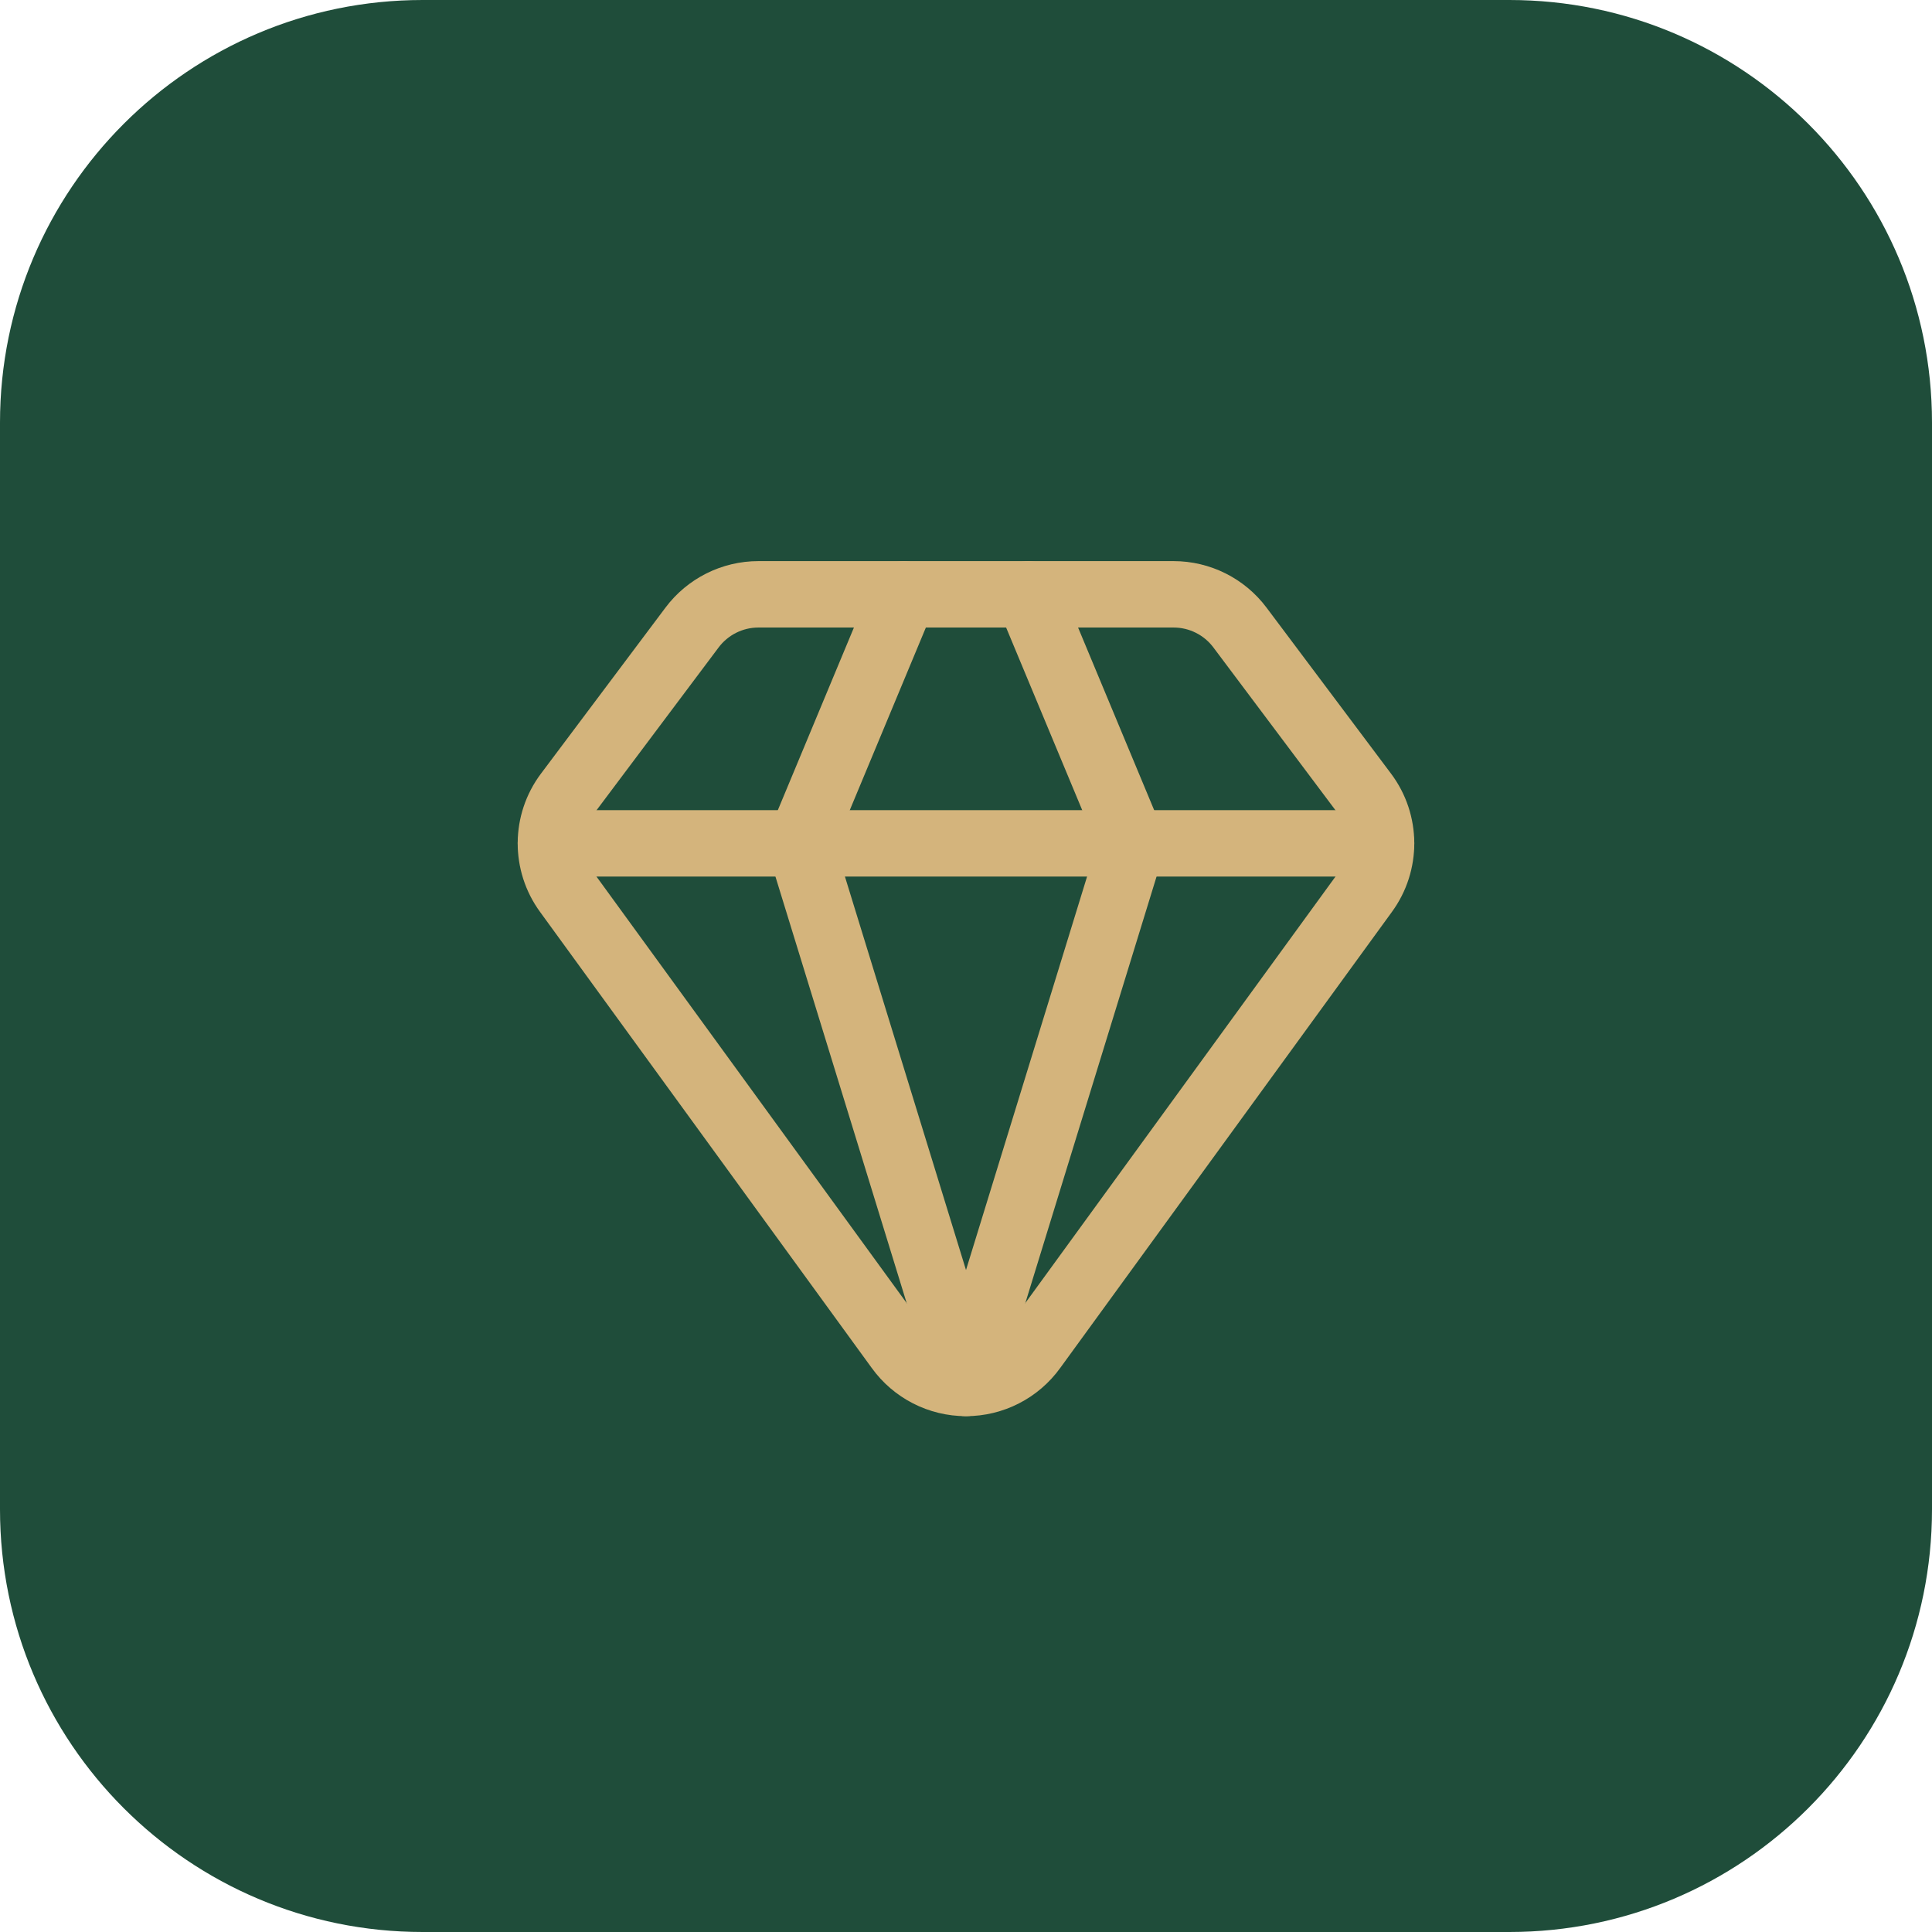
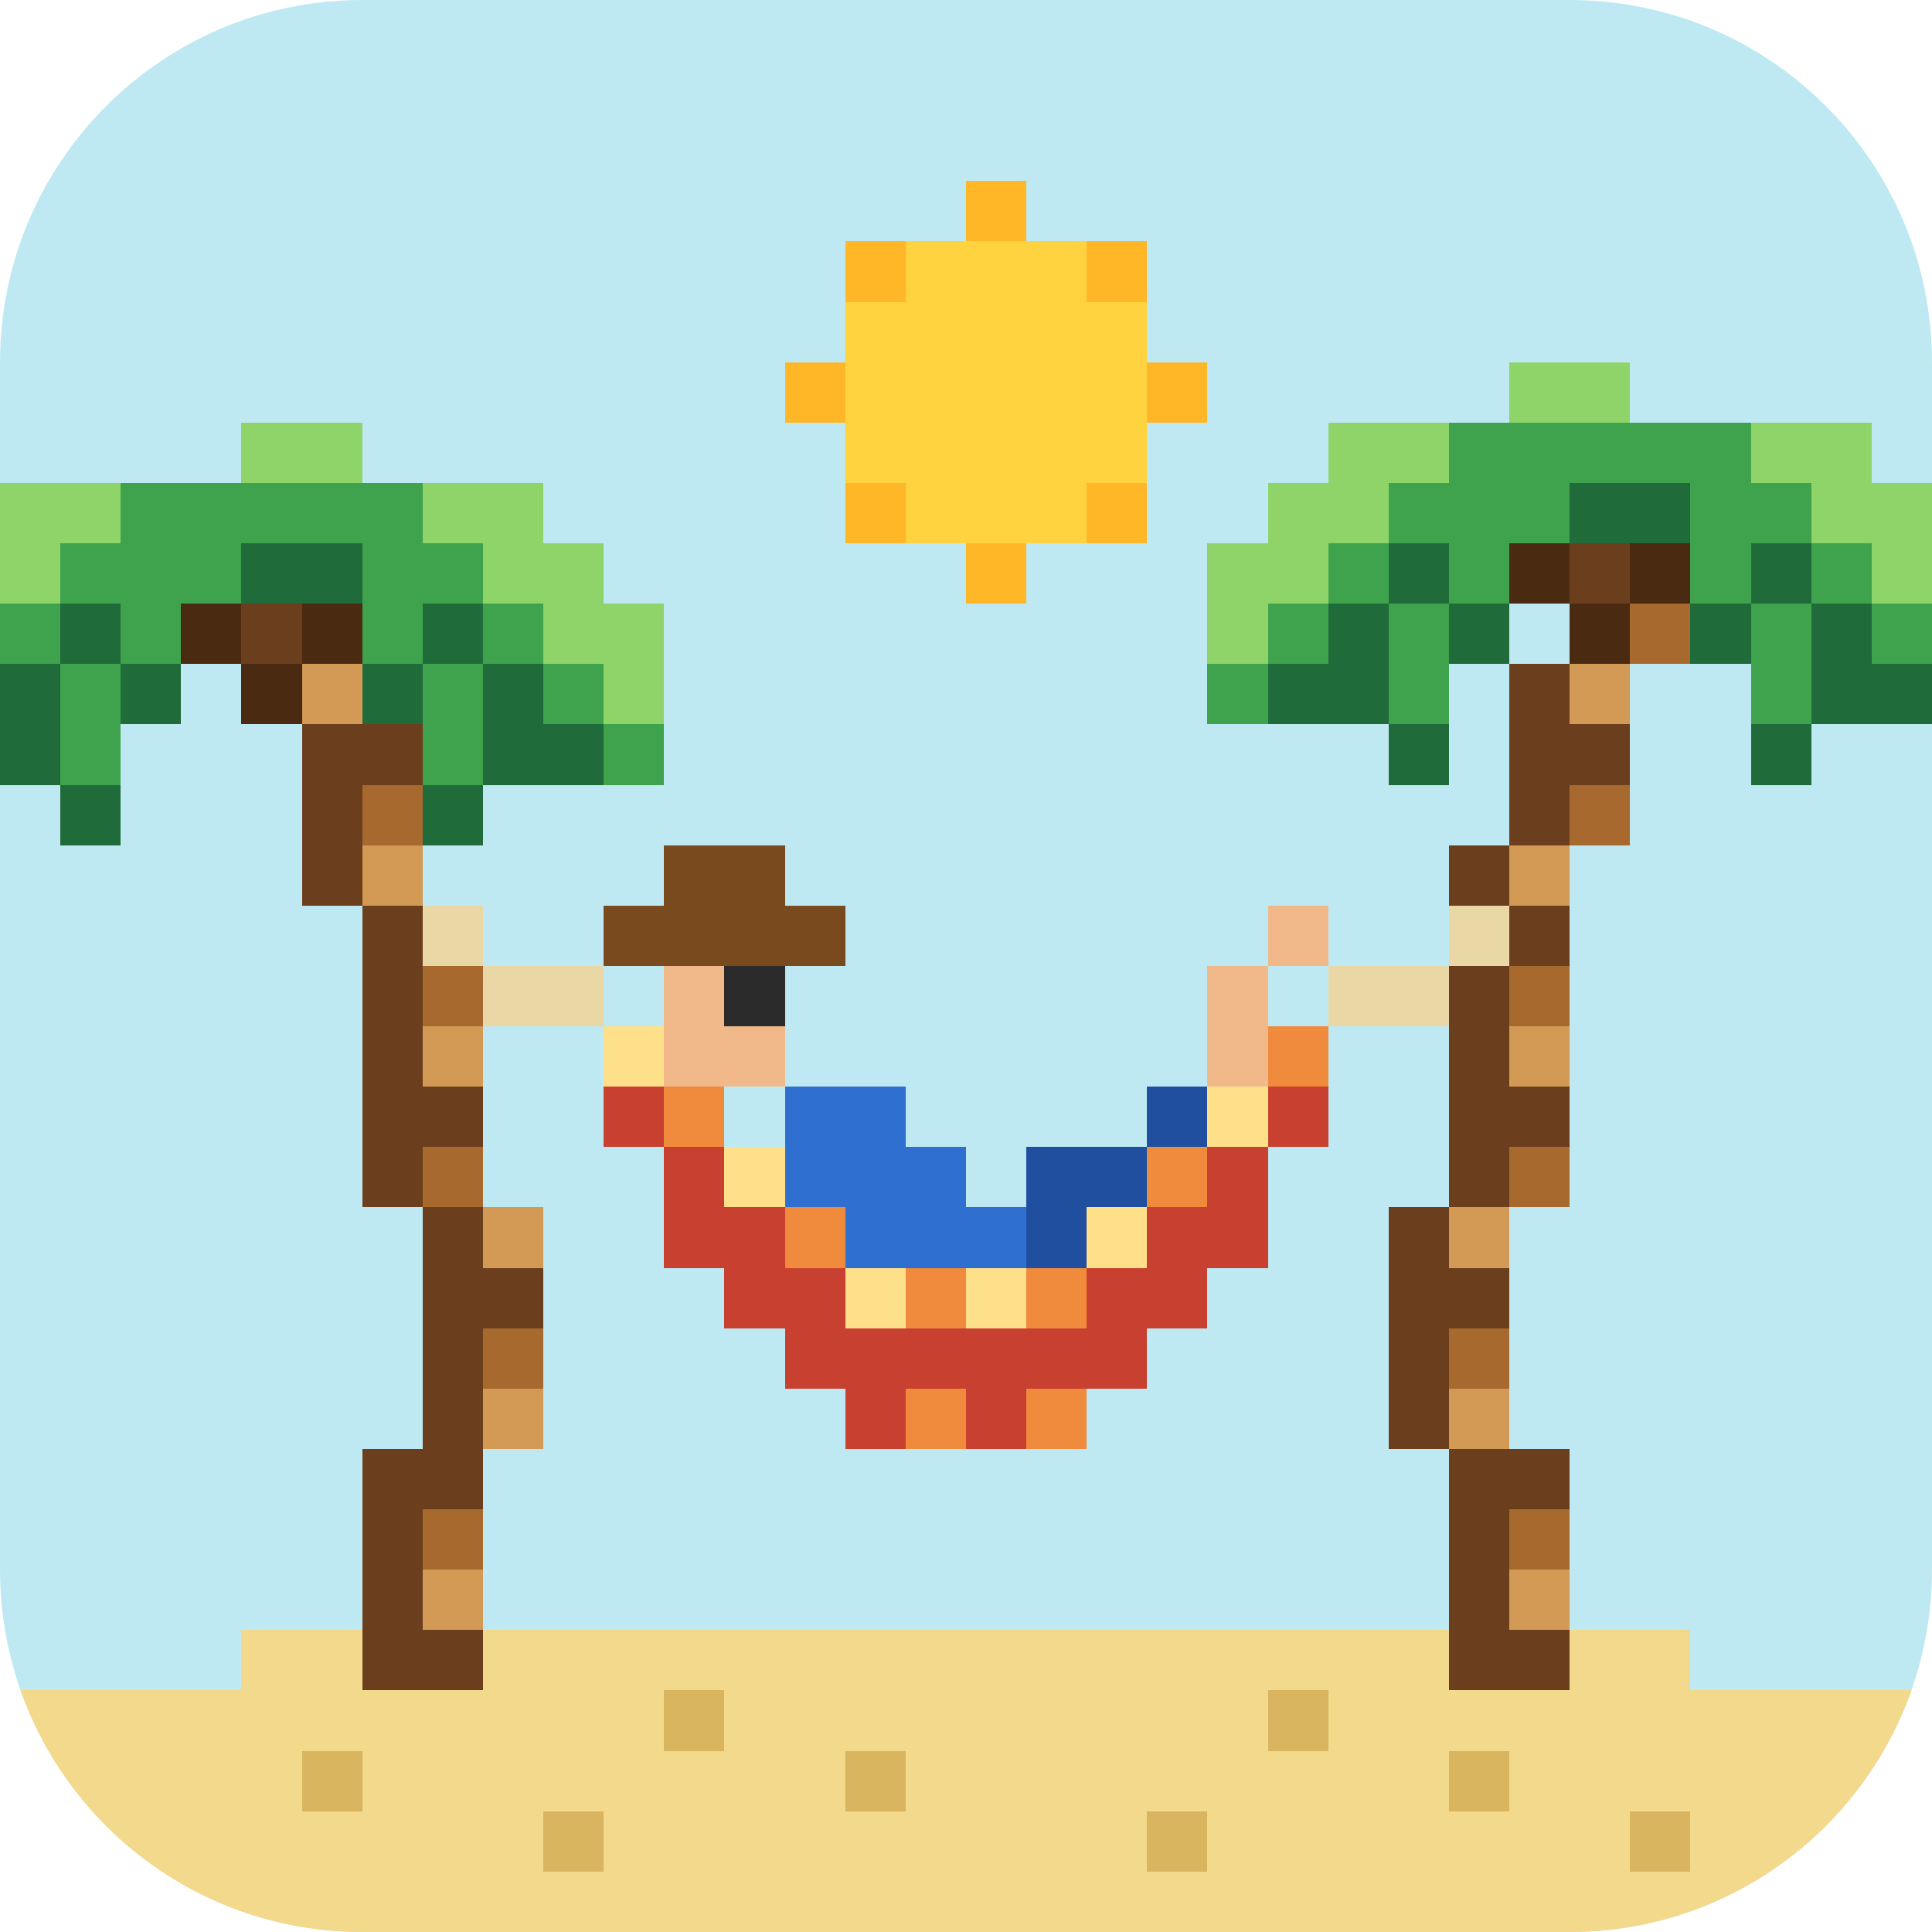
- <svg xmlns="http://www.w3.org/2000/svg" viewBox="0 0 512 512">
-   <rect width="512" height="512" rx="112" fill="#1F4D3A" />
-   <g transform="translate(256 262) scale(11) translate(-12 -12.5)" fill="none" stroke="#D4B47C" stroke-width="1.6" stroke-linecap="round" stroke-linejoin="round">
-     <path d="M10.5 3 8 9l4 13 4-13-2.5-6" />
-     <path d="M17 3a2 2 0 0 1 1.6.8l3 4a2 2 0 0 1 .013 2.382l-7.99 10.986a2 2 0 0 1-3.247 0l-7.99-10.986A2 2 0 0 1 2.4 7.8l2.998-3.997A2 2 0 0 1 7 3z" />
-     <path d="M2 9h20" />
+ <svg xmlns="http://www.w3.org/2000/svg" viewBox="0 0 32 32" shape-rendering="crispEdges">
+   <clipPath id="r">
+     <rect width="32" height="32" rx="6" />
+   </clipPath>
+   <g clip-path="url(#r)">
+     <rect width="32" height="32" fill="#bfe9f2" />
+     <path fill="#ffb627" d="M16 3h1v1h-1zM14 4h1v1h-1zM18 4h1v1h-1zM13 6h1v1h-1zM19 6h1v1h-1zM14 8h1v1h-1zM18 8h1v1h-1zM16 9h1v1h-1z" />
+     <path fill="#ffd23f" d="M15 4h3v1h-3zM14 5h5v1h-5zM14 6h5v1h-5zM14 7h5v1h-5zM15 8h3v1h-3z" />
+     <path fill="#8fd468" d="M25 6h2v1h-2zM4 7h2v1h-2zM22 7h2v1h-2zM29 7h2v1h-2zM0 8h2v1h-2zM7 8h2v1h-2zM21 8h2v1h-2zM30 8h2v1h-2zM0 9h1v1h-1zM8 9h2v1h-2zM20 9h2v1h-2zM31 9h1v1h-1zM9 10h2v1h-2zM20 10h1v1h-1zM10 11h1v1h-1z" />
+     <path fill="#3fa34d" d="M24 7h5v1h-5zM2 8h5v1h-5zM23 8h3v1h-3zM28 8h2v1h-2zM1 9h3v1h-3zM6 9h2v1h-2zM22 9h1v1h-1zM24 9h1v1h-1zM28 9h1v1h-1zM30 9h1v1h-1zM0 10h1v1h-1zM2 10h1v1h-1zM6 10h1v1h-1zM8 10h1v1h-1zM21 10h1v1h-1zM23 10h1v1h-1zM29 10h1v1h-1zM31 10h1v1h-1zM1 11h1v1h-1zM7 11h1v1h-1zM9 11h1v1h-1zM20 11h1v1h-1zM23 11h1v1h-1zM29 11h1v1h-1zM1 12h1v1h-1zM7 12h1v1h-1zM10 12h1v1h-1z" />
+     <path fill="#1f6b3a" d="M26 8h2v1h-2zM4 9h2v1h-2zM23 9h1v1h-1zM29 9h1v1h-1zM1 10h1v1h-1zM7 10h1v1h-1zM22 10h1v1h-1zM24 10h1v1h-1zM28 10h1v1h-1zM30 10h1v1h-1zM0 11h1v1h-1zM2 11h1v1h-1zM6 11h1v1h-1zM8 11h1v1h-1zM21 11h2v1h-2zM30 11h2v1h-2zM0 12h1v1h-1zM8 12h2v1h-2zM23 12h1v1h-1zM29 12h1v1h-1zM1 13h1v1h-1zM7 13h1v1h-1z" />
+     <path fill="#4a2a10" d="M25 9h1v1h-1zM27 9h1v1h-1zM3 10h1v1h-1zM5 10h1v1h-1zM26 10h1v1h-1zM4 11h1v1h-1z" />
+     <path fill="#6b3f1d" d="M26 9h1v1h-1zM4 10h1v1h-1zM25 11h1v1h-1zM5 12h2v1h-2zM25 12h2v1h-2zM5 13h1v1h-1zM25 13h1v1h-1zM5 14h1v1h-1zM24 14h1v1h-1zM6 15h1v1h-1zM25 15h1v1h-1zM6 16h1v1h-1zM24 16h1v1h-1zM6 17h1v1h-1zM24 17h1v1h-1zM6 18h2v1h-2zM24 18h2v1h-2zM6 19h1v1h-1zM24 19h1v1h-1zM7 20h1v1h-1zM23 20h1v1h-1zM7 21h2v1h-2zM23 21h2v1h-2zM7 22h1v1h-1zM23 22h1v1h-1zM7 23h1v1h-1zM23 23h1v1h-1zM6 24h2v1h-2zM24 24h2v1h-2zM6 25h1v1h-1zM24 25h1v1h-1zM6 26h1v1h-1zM24 26h1v1h-1zM6 27h2v1h-2zM24 27h2v1h-2z" />
+     <path fill="#a8692f" d="M27 10h1v1h-1zM6 13h1v1h-1zM26 13h1v1h-1zM7 16h1v1h-1zM25 16h1v1h-1zM7 19h1v1h-1zM25 19h1v1h-1zM8 22h1v1h-1zM24 22h1v1h-1zM7 25h1v1h-1zM25 25h1v1h-1z" />
+     <path fill="#d29a55" d="M5 11h1v1h-1zM26 11h1v1h-1zM6 14h1v1h-1zM25 14h1v1h-1zM7 17h1v1h-1zM25 17h1v1h-1zM8 20h1v1h-1zM24 20h1v1h-1zM8 23h1v1h-1zM24 23h1v1h-1zM7 26h1v1h-1zM25 26h1v1h-1z" />
+     <path fill="#7a4a1f" d="M11 14h2v1h-2zM10 15h4v1h-4z" />
+     <path fill="#e9d8a6" d="M7 15h1v1h-1zM24 15h1v1h-1zM8 16h2v1h-2zM22 16h2v1h-2z" />
+     <path fill="#f1b98a" d="M21 15h1v1h-1zM11 16h1v1h-1zM20 16h1v1h-1zM11 17h2v1h-2zM20 17h1v1h-1z" />
+     <path fill="#2b2b2b" d="M12 16h1v1h-1z" />
+     <path fill="#ffe08a" d="M10 17h1v1h-1zM20 18h1v1h-1zM12 19h1v1h-1zM18 20h1v1h-1zM14 21h1v1h-1zM16 21h1v1h-1z" />
+     <path fill="#f08a3c" d="M21 17h1v1h-1zM11 18h1v1h-1zM19 19h1v1h-1zM13 20h1v1h-1zM15 21h1v1h-1zM17 21h1v1h-1zM15 23h1v1h-1zM17 23h1v1h-1z" />
+     <path fill="#c8402f" d="M10 18h1v1h-1zM21 18h1v1h-1zM11 19h1v1h-1zM20 19h1v1h-1zM11 20h2v1h-2zM19 20h2v1h-2zM12 21h2v1h-2zM18 21h2v1h-2zM13 22h6v1h-6zM14 23h1v1h-1zM16 23h1v1h-1z" />
+     <path fill="#2f6fd0" d="M13 18h2v1h-2zM13 19h3v1h-3zM14 20h3v1h-3z" />
+     <path fill="#1f4f9e" d="M19 18h1v1h-1zM17 19h2v1h-2zM17 20h1v1h-1z" />
+     <path fill="#f3d98b" d="M4 27h2v1h-2zM8 27h16v1h-16zM26 27h2v1h-2zM0 28h11v1h-11zM12 28h9v1h-9zM22 28h10v1h-10zM0 29h5v1h-5zM6 29h8v1h-8zM15 29h9v1h-9zM25 29h7v1h-7zM0 30h9v1h-9zM10 30h9v1h-9zM20 30h7v1h-7zM28 30h4v1h-4zM0 31h32v1h-32z" />
+     <path fill="#d8b55e" d="M11 28h1v1h-1zM21 28h1v1h-1zM5 29h1v1h-1zM14 29h1v1h-1zM24 29h1v1h-1zM9 30h1v1h-1zM19 30h1v1h-1zM27 30h1v1h-1z" />
  </g>
</svg>
